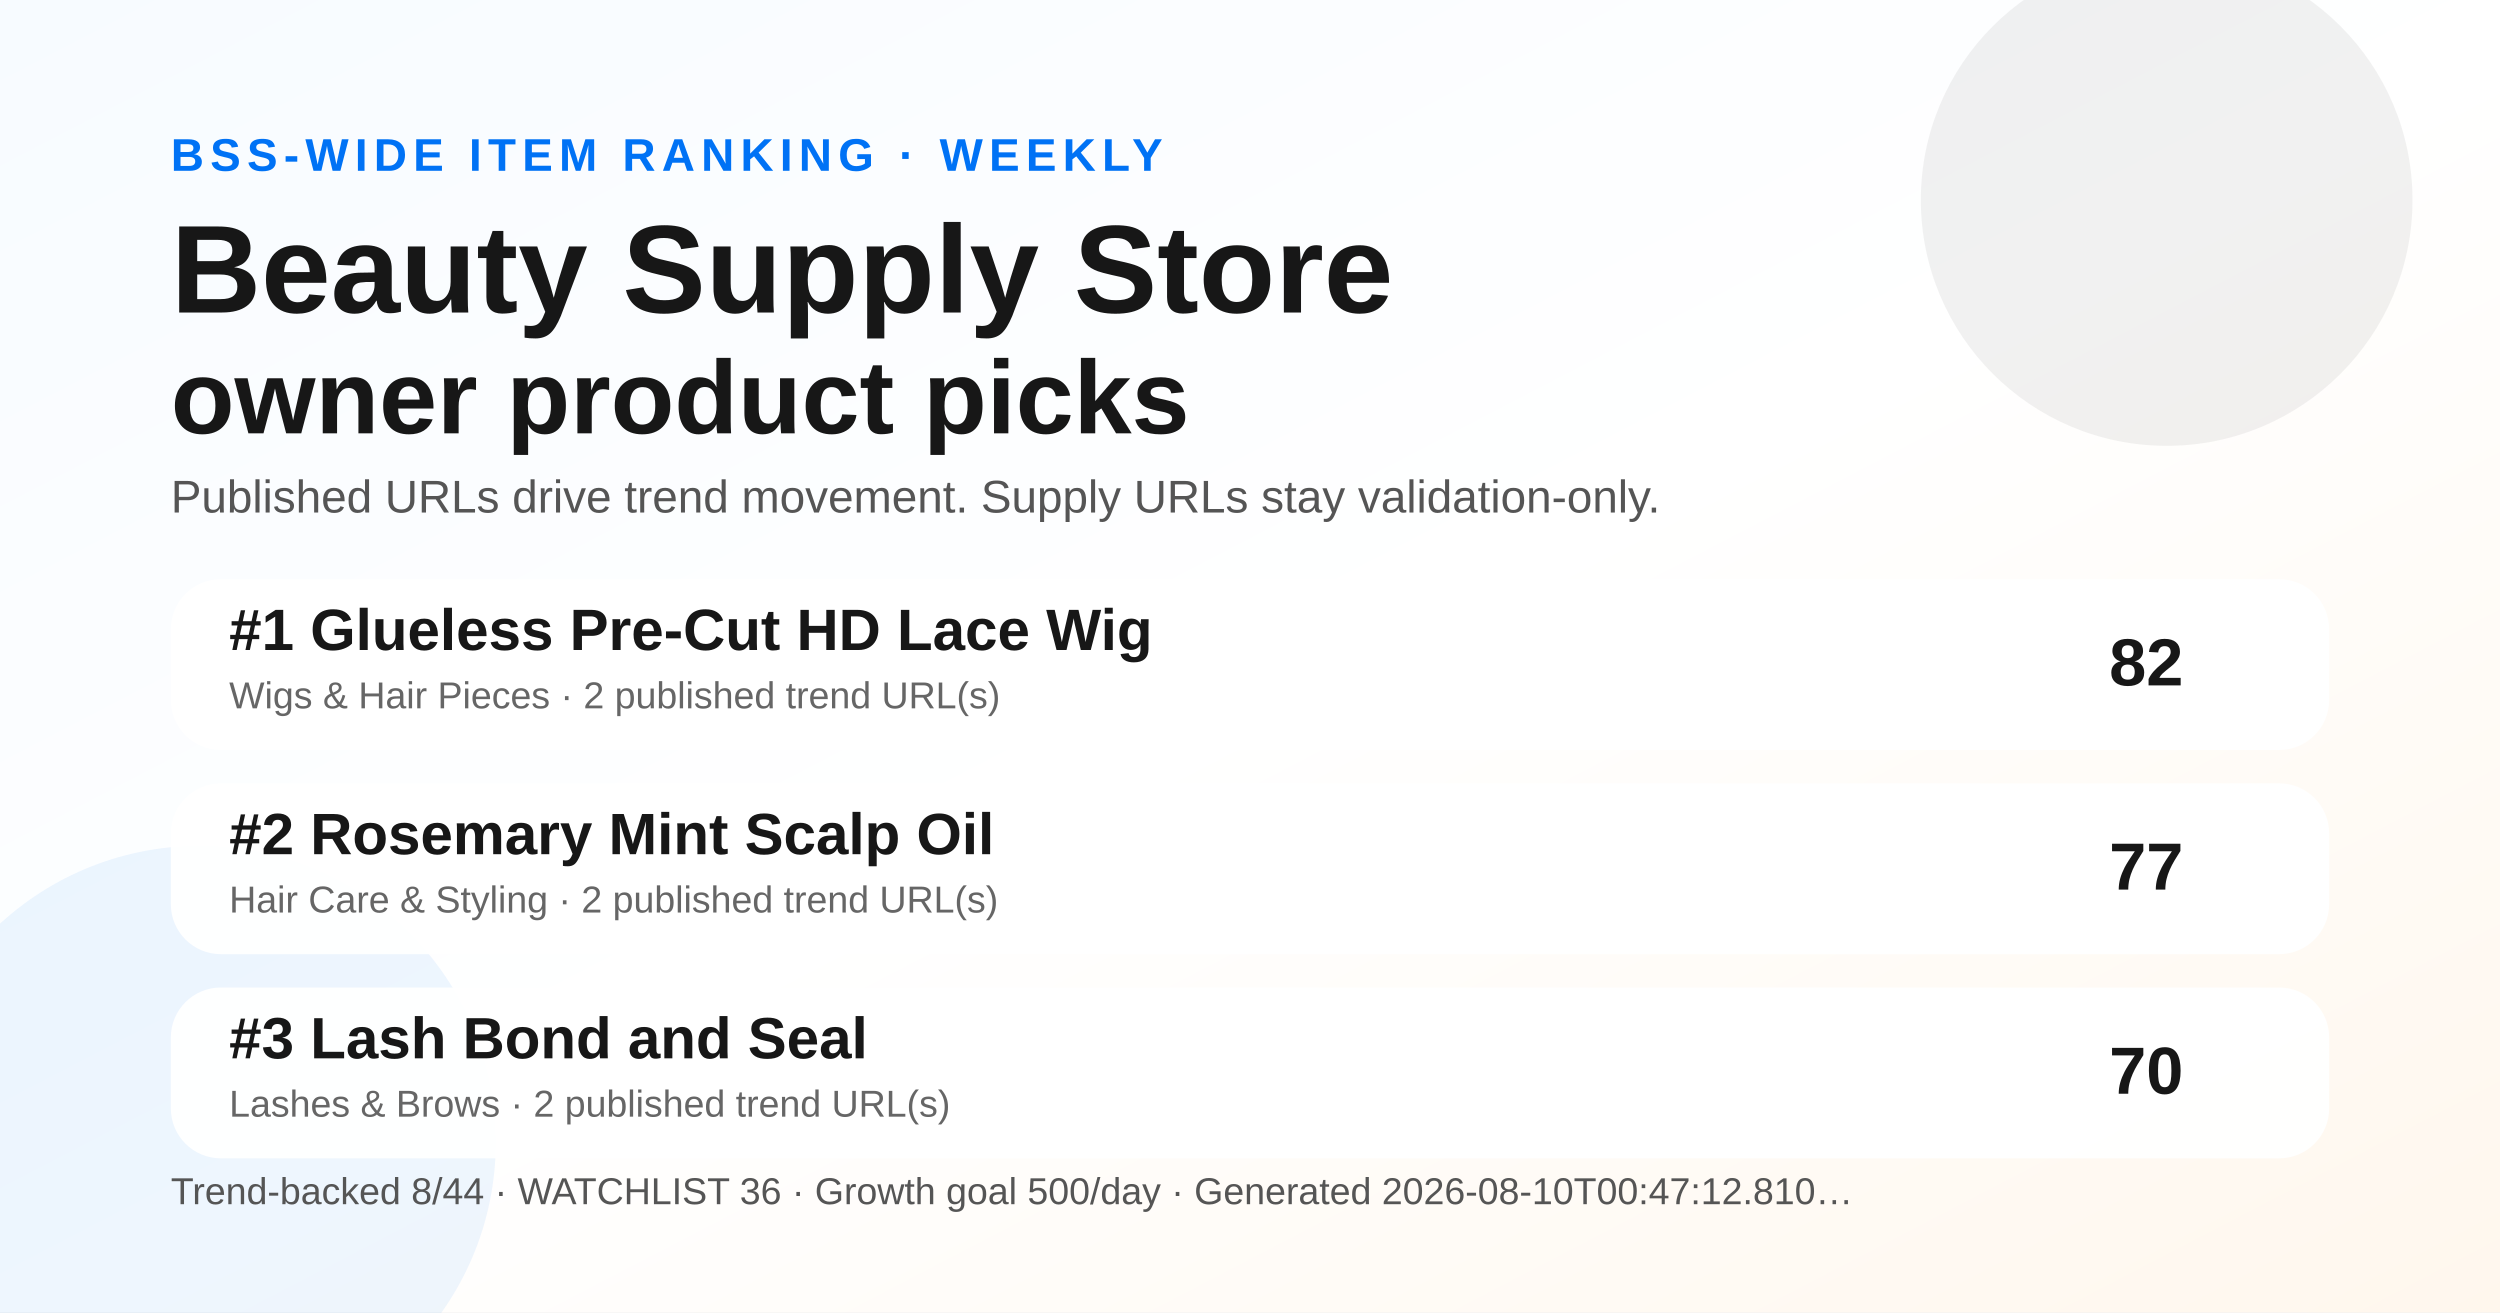
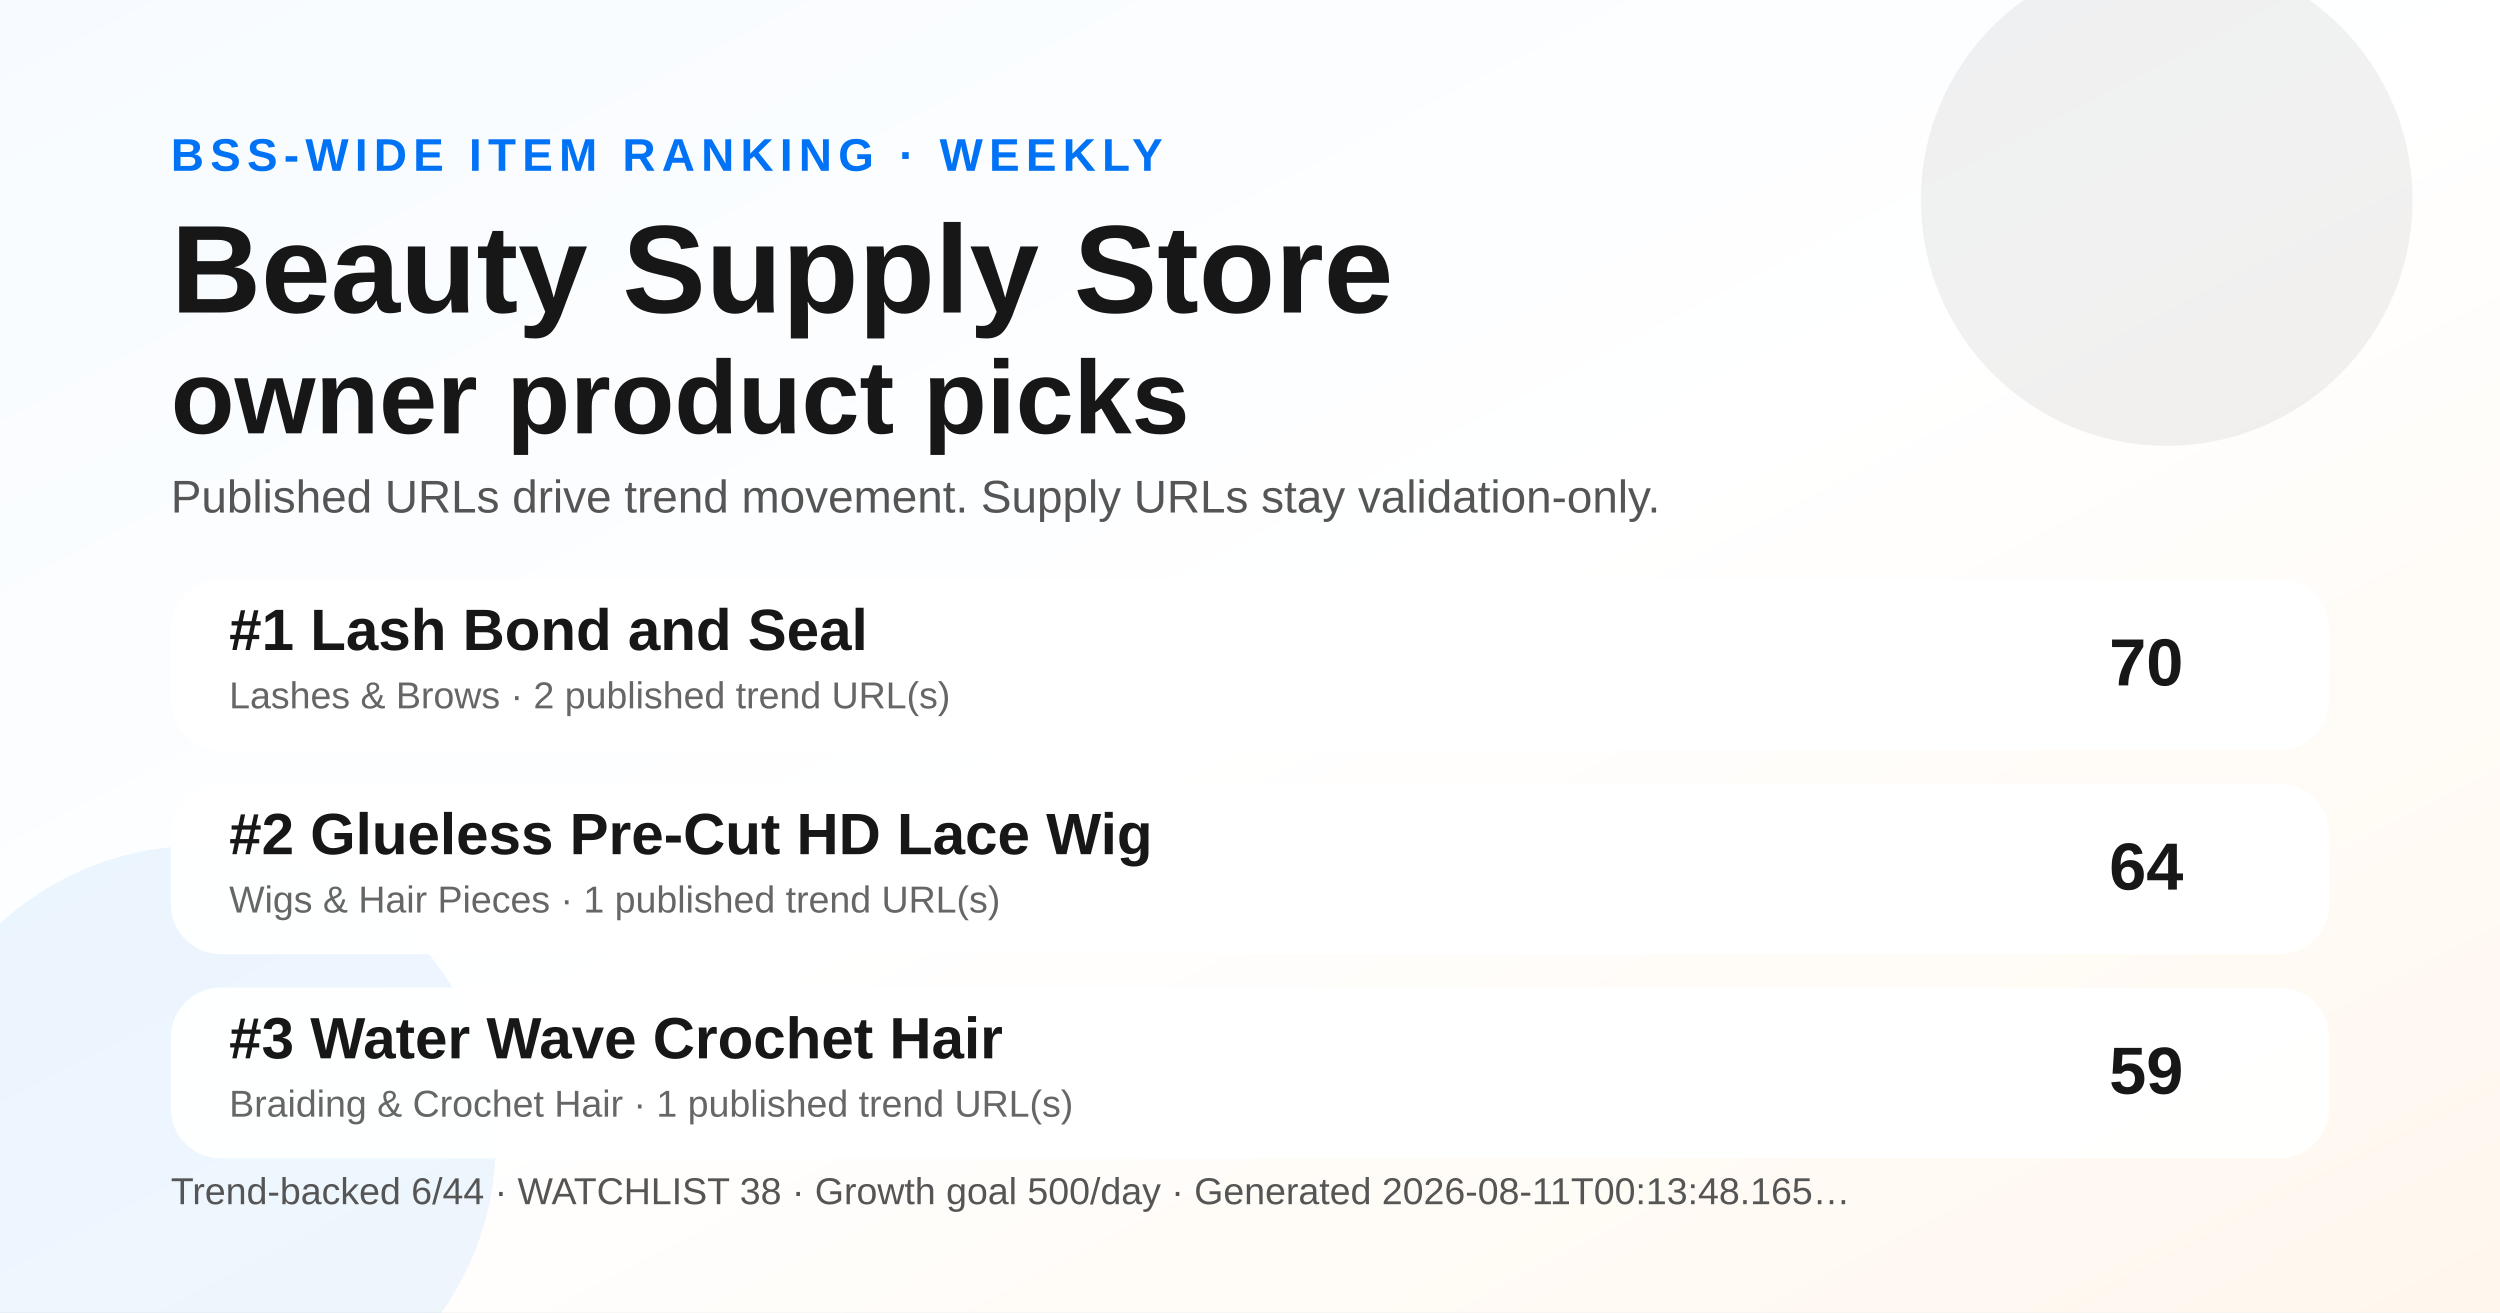
<svg xmlns="http://www.w3.org/2000/svg" width="1200" height="630" viewBox="0 0 1200 630" role="img" aria-label="Weekly BSS Trend Ranking social preview">
  <defs>
    <linearGradient id="bg" x1="0" y1="0" x2="1" y2="1">
      <stop offset="0" stop-color="#f7fbff" />
      <stop offset="0.52" stop-color="#ffffff" />
      <stop offset="1" stop-color="#fff7ed" />
    </linearGradient>
  </defs>
  <rect width="1200" height="630" fill="url(#bg)" />
  <circle cx="1040" cy="96" r="118" fill="#171717" opacity="0.06" />
  <circle cx="96" cy="548" r="142" fill="#0072f5" opacity="0.07" />
  <text x="82" y="82" font-family="Arial, Helvetica, sans-serif" font-size="22" font-weight="700" fill="#0072f5" letter-spacing="3">BSS-WIDE ITEM RANKING · WEEKLY</text>
  <text x="82" y="150" font-family="Arial, Helvetica, sans-serif" font-size="60" font-weight="800" fill="#171717">Beauty Supply Store</text>
  <text x="82" y="208" font-family="Arial, Helvetica, sans-serif" font-size="50" font-weight="800" fill="#171717">owner product picks</text>
  <text x="82" y="246" font-family="Arial, Helvetica, sans-serif" font-size="22" fill="#555555">Published URLs drive trend movement. Supply URLs stay validation-only.</text>
  <g transform="translate(82 278)">
    <rect width="1036" height="82" rx="24" fill="#ffffff" opacity="0.96" />
-     <text x="28" y="34" font-family="Arial, Helvetica, sans-serif" font-size="28" font-weight="700" fill="#171717">#1 Glueless Pre-Cut HD Lace Wig</text>
-     <text x="28" y="62" font-family="Arial, Helvetica, sans-serif" font-size="18" fill="#666666">Wigs &amp; Hair Pieces · 2 published trend URL(s)</text>
-     <text x="966" y="51" text-anchor="end" font-family="Arial, Helvetica, sans-serif" font-size="32" font-weight="700" fill="#171717">82</text>
+     <text x="28" y="34" font-family="Arial, Helvetica, sans-serif" font-size="28" font-weight="700" fill="#171717">#1 Lash Bond and Seal</text>
+     <text x="28" y="62" font-family="Arial, Helvetica, sans-serif" font-size="18" fill="#666666">Lashes &amp; Brows · 2 published trend URL(s)</text>
+     <text x="966" y="51" text-anchor="end" font-family="Arial, Helvetica, sans-serif" font-size="32" font-weight="700" fill="#171717">70</text>
  </g>
  <g transform="translate(82 376)">
    <rect width="1036" height="82" rx="24" fill="#ffffff" opacity="0.96" />
-     <text x="28" y="34" font-family="Arial, Helvetica, sans-serif" font-size="28" font-weight="700" fill="#171717">#2 Rosemary Mint Scalp Oil</text>
-     <text x="28" y="62" font-family="Arial, Helvetica, sans-serif" font-size="18" fill="#666666">Hair Care &amp; Styling · 2 published trend URL(s)</text>
-     <text x="966" y="51" text-anchor="end" font-family="Arial, Helvetica, sans-serif" font-size="32" font-weight="700" fill="#171717">77</text>
+     <text x="28" y="34" font-family="Arial, Helvetica, sans-serif" font-size="28" font-weight="700" fill="#171717">#2 Glueless Pre-Cut HD Lace Wig</text>
+     <text x="28" y="62" font-family="Arial, Helvetica, sans-serif" font-size="18" fill="#666666">Wigs &amp; Hair Pieces · 1 published trend URL(s)</text>
+     <text x="966" y="51" text-anchor="end" font-family="Arial, Helvetica, sans-serif" font-size="32" font-weight="700" fill="#171717">64</text>
  </g>
  <g transform="translate(82 474)">
    <rect width="1036" height="82" rx="24" fill="#ffffff" opacity="0.96" />
-     <text x="28" y="34" font-family="Arial, Helvetica, sans-serif" font-size="28" font-weight="700" fill="#171717">#3 Lash Bond and Seal</text>
-     <text x="28" y="62" font-family="Arial, Helvetica, sans-serif" font-size="18" fill="#666666">Lashes &amp; Brows · 2 published trend URL(s)</text>
-     <text x="966" y="51" text-anchor="end" font-family="Arial, Helvetica, sans-serif" font-size="32" font-weight="700" fill="#171717">70</text>
+     <text x="28" y="34" font-family="Arial, Helvetica, sans-serif" font-size="28" font-weight="700" fill="#171717">#3 Water Wave Crochet Hair</text>
+     <text x="28" y="62" font-family="Arial, Helvetica, sans-serif" font-size="18" fill="#666666">Braiding &amp; Crochet Hair · 1 published trend URL(s)</text>
+     <text x="966" y="51" text-anchor="end" font-family="Arial, Helvetica, sans-serif" font-size="32" font-weight="700" fill="#171717">59</text>
  </g>
  <g transform="translate(82 578)">
-     <text font-family="Arial, Helvetica, sans-serif" font-size="18" fill="#555555">Trend-backed 8/44 · WATCHLIST 36 · Growth goal 500/day · Generated 2026-08-10T00:47:12.810…</text>
+     <text font-family="Arial, Helvetica, sans-serif" font-size="18" fill="#555555">Trend-backed 6/44 · WATCHLIST 38 · Growth goal 500/day · Generated 2026-08-11T00:13:48.165…</text>
  </g>
</svg>
